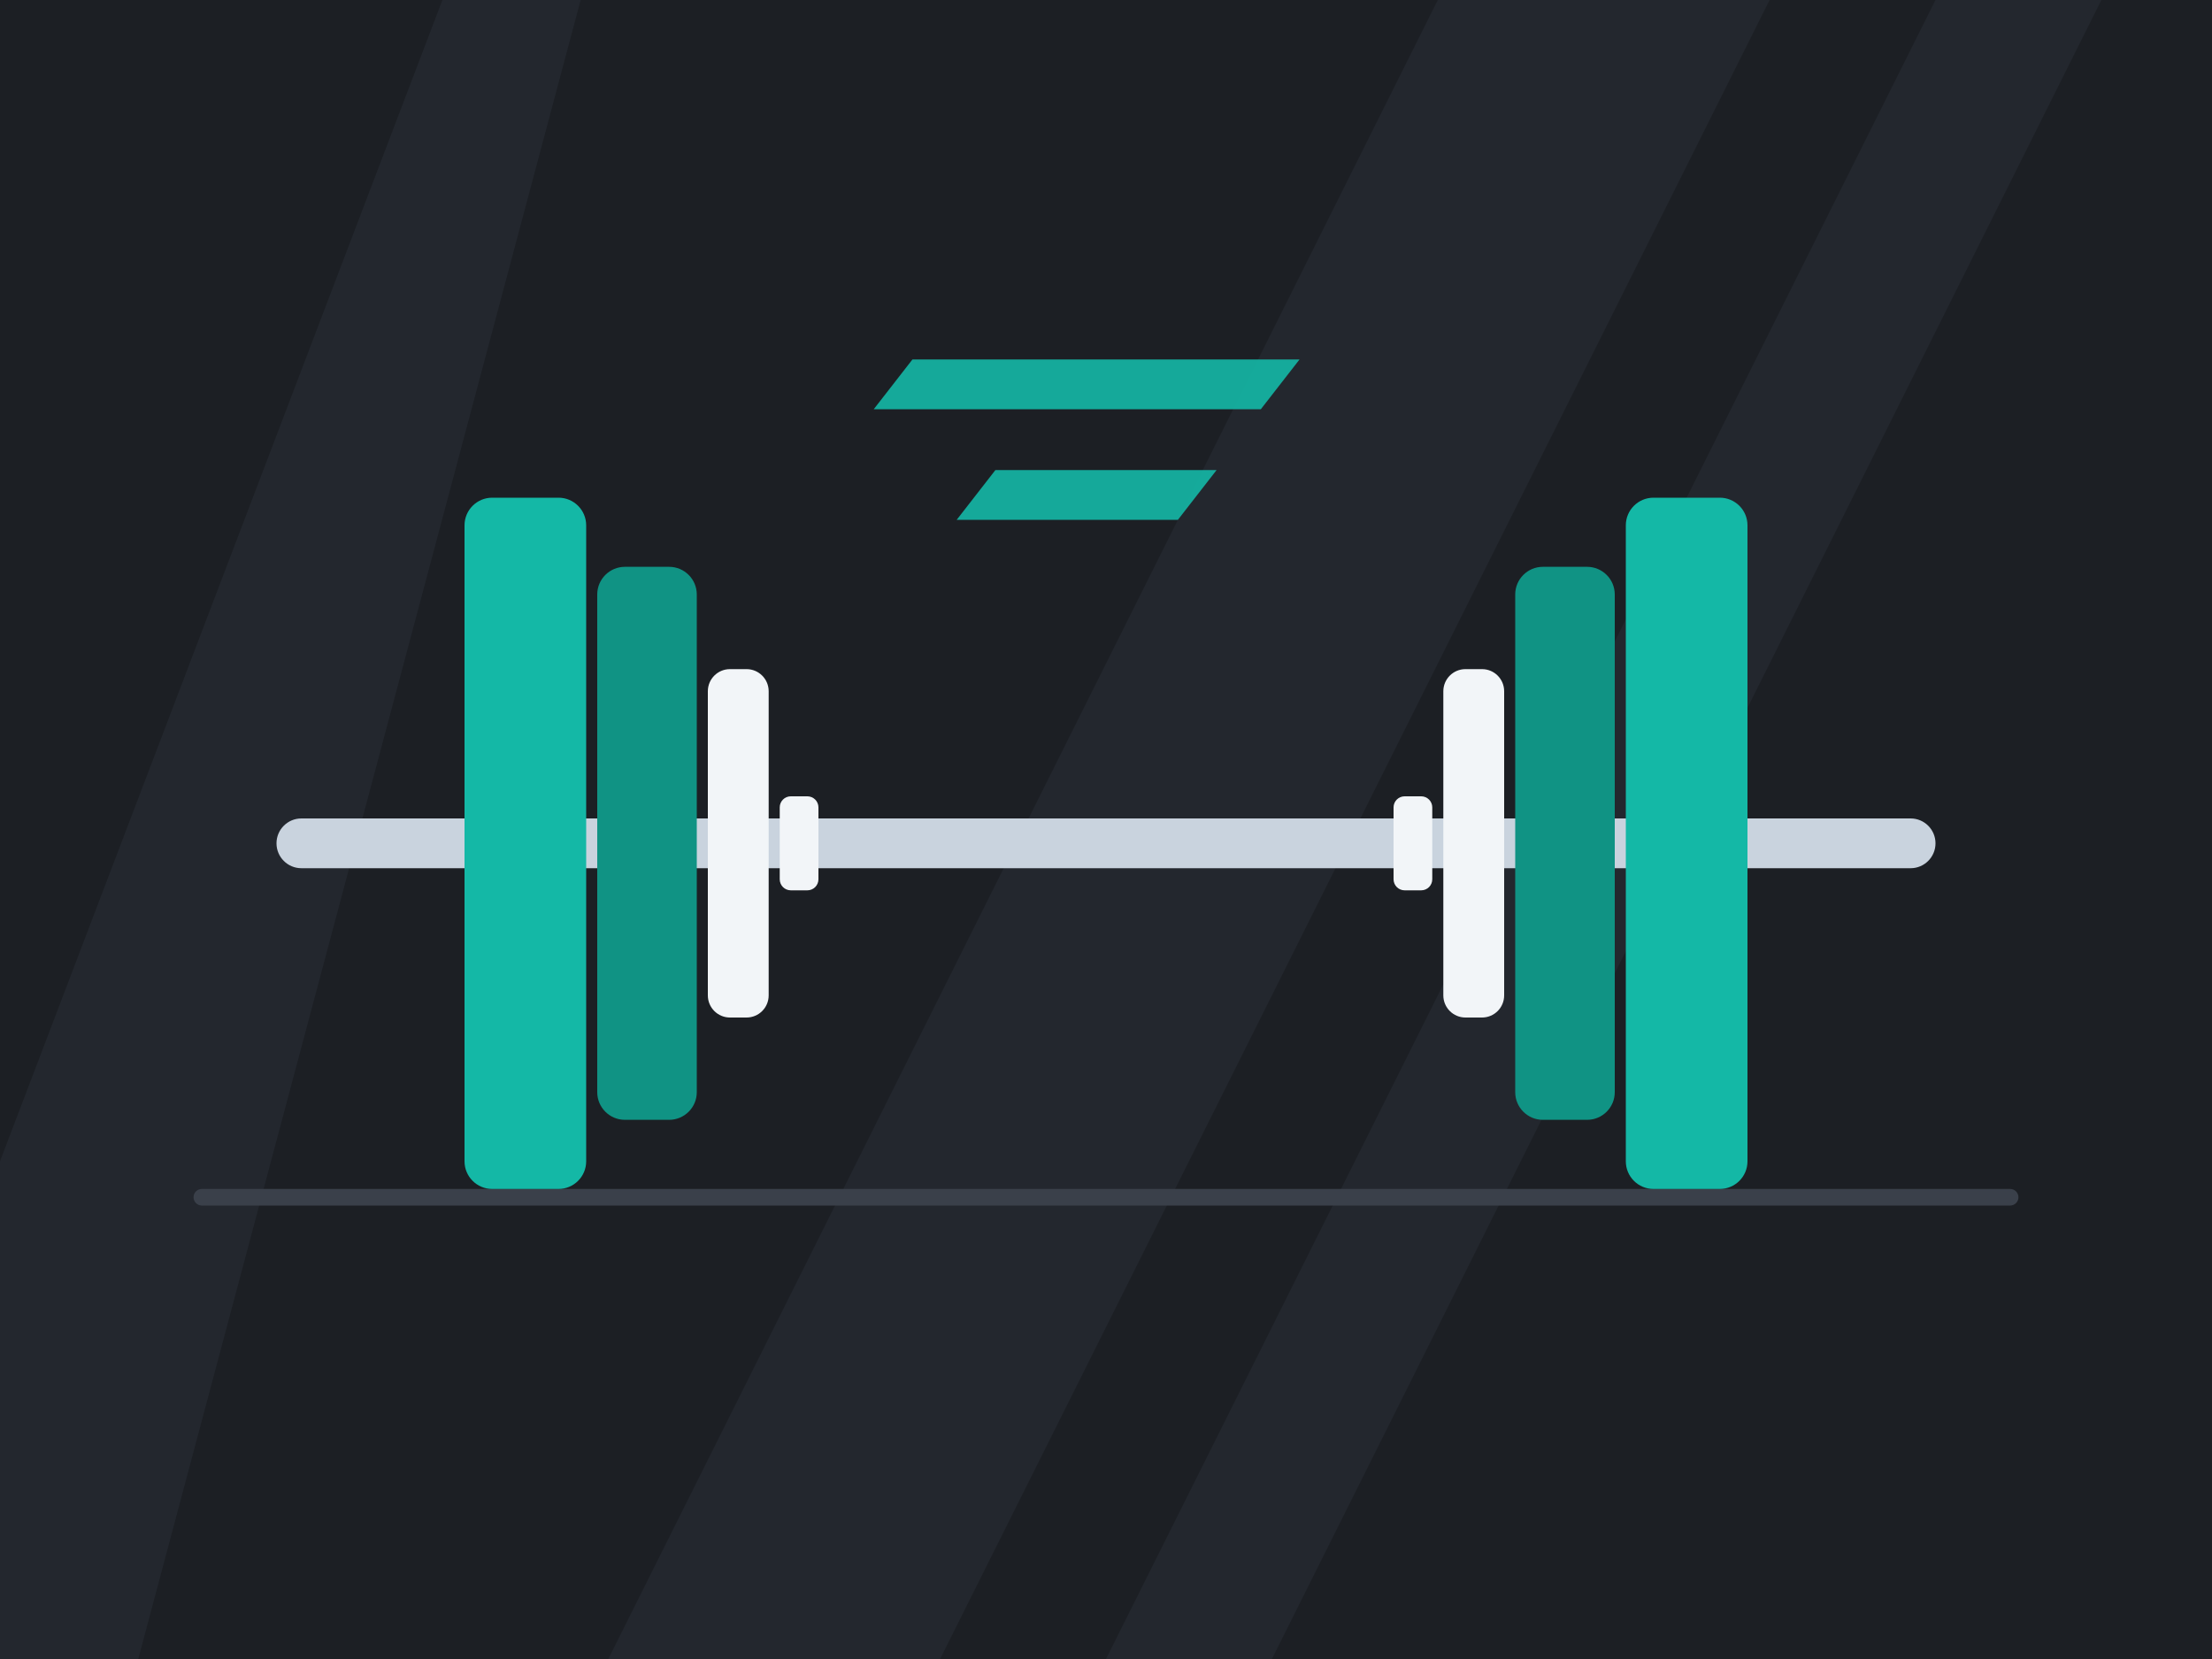
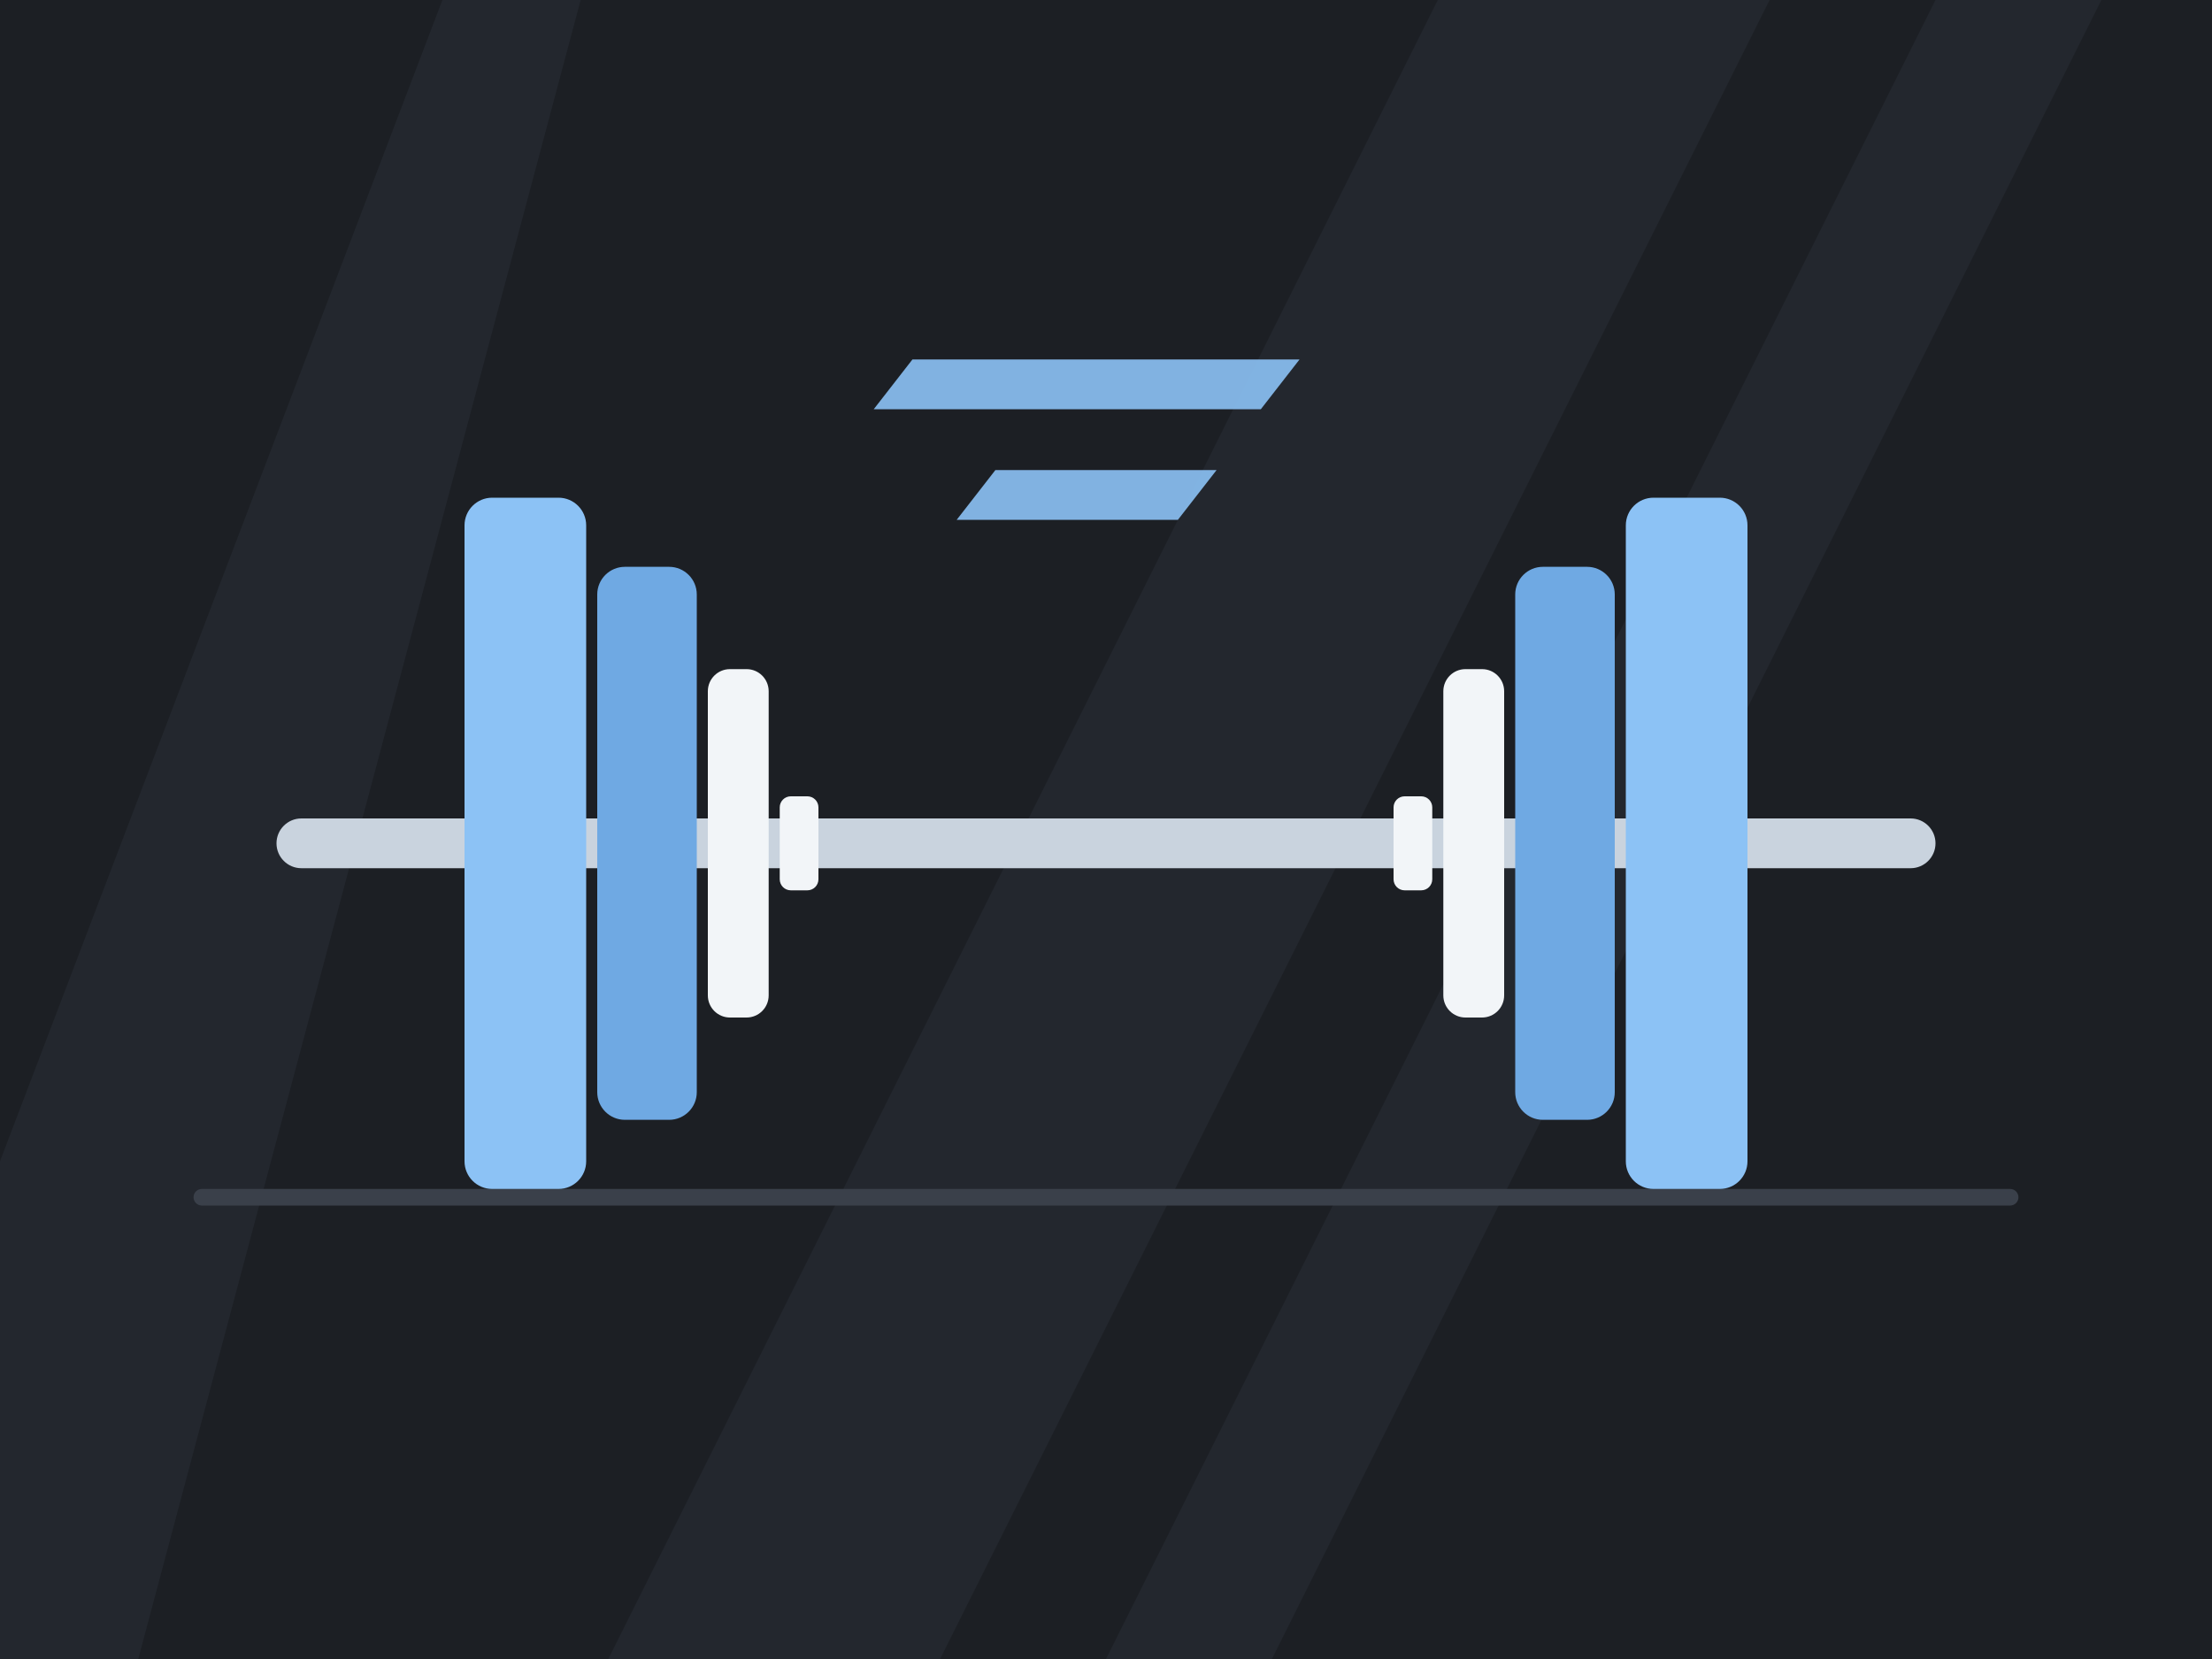
<svg xmlns="http://www.w3.org/2000/svg" viewBox="0 0 800 600">
  <rect width="800" height="600" fill="#1C1F24" />
  <g fill="#23272E">
    <path d="M520 0h120L340 600H220z" />
    <path d="M700 0h60L460 600h-60z" />
    <path d="M0 420L160 0h50L50 600H0z" />
  </g>
  <rect x="70" y="430" width="660" height="6" rx="3" fill="#3A404A" />
  <g transform="translate(0 -20)">
    <rect x="100" y="316" width="600" height="18" rx="9" fill="#C9D3DE" />
-     <g fill="#14B8A6">
+     <g fill="#8CC2F5">
      <rect x="168" y="200" width="44" height="250" rx="10" />
-       <rect x="216" y="225" width="36" height="200" rx="10" fill="#109384" />
+       <rect x="216" y="225" width="36" height="200" rx="10" fill="#6FA9E3" />
      <rect x="256" y="262" width="22" height="126" rx="8" fill="#F2F5F8" />
      <rect x="588" y="200" width="44" height="250" rx="10" />
-       <rect x="548" y="225" width="36" height="200" rx="10" fill="#109384" />
+       <rect x="548" y="225" width="36" height="200" rx="10" fill="#6FA9E3" />
      <rect x="522" y="262" width="22" height="126" rx="8" fill="#F2F5F8" />
    </g>
    <rect x="282" y="308" width="14" height="34" rx="4" fill="#F2F5F8" />
    <rect x="504" y="308" width="14" height="34" rx="4" fill="#F2F5F8" />
  </g>
-   <g fill="#14B8A6" opacity=".9">
+   <g fill="#8CC2F5" opacity=".9">
    <path d="M330 130h140l-14 18H316z" />
    <path d="M360 170h80l-14 18h-80z" />
  </g>
</svg>
